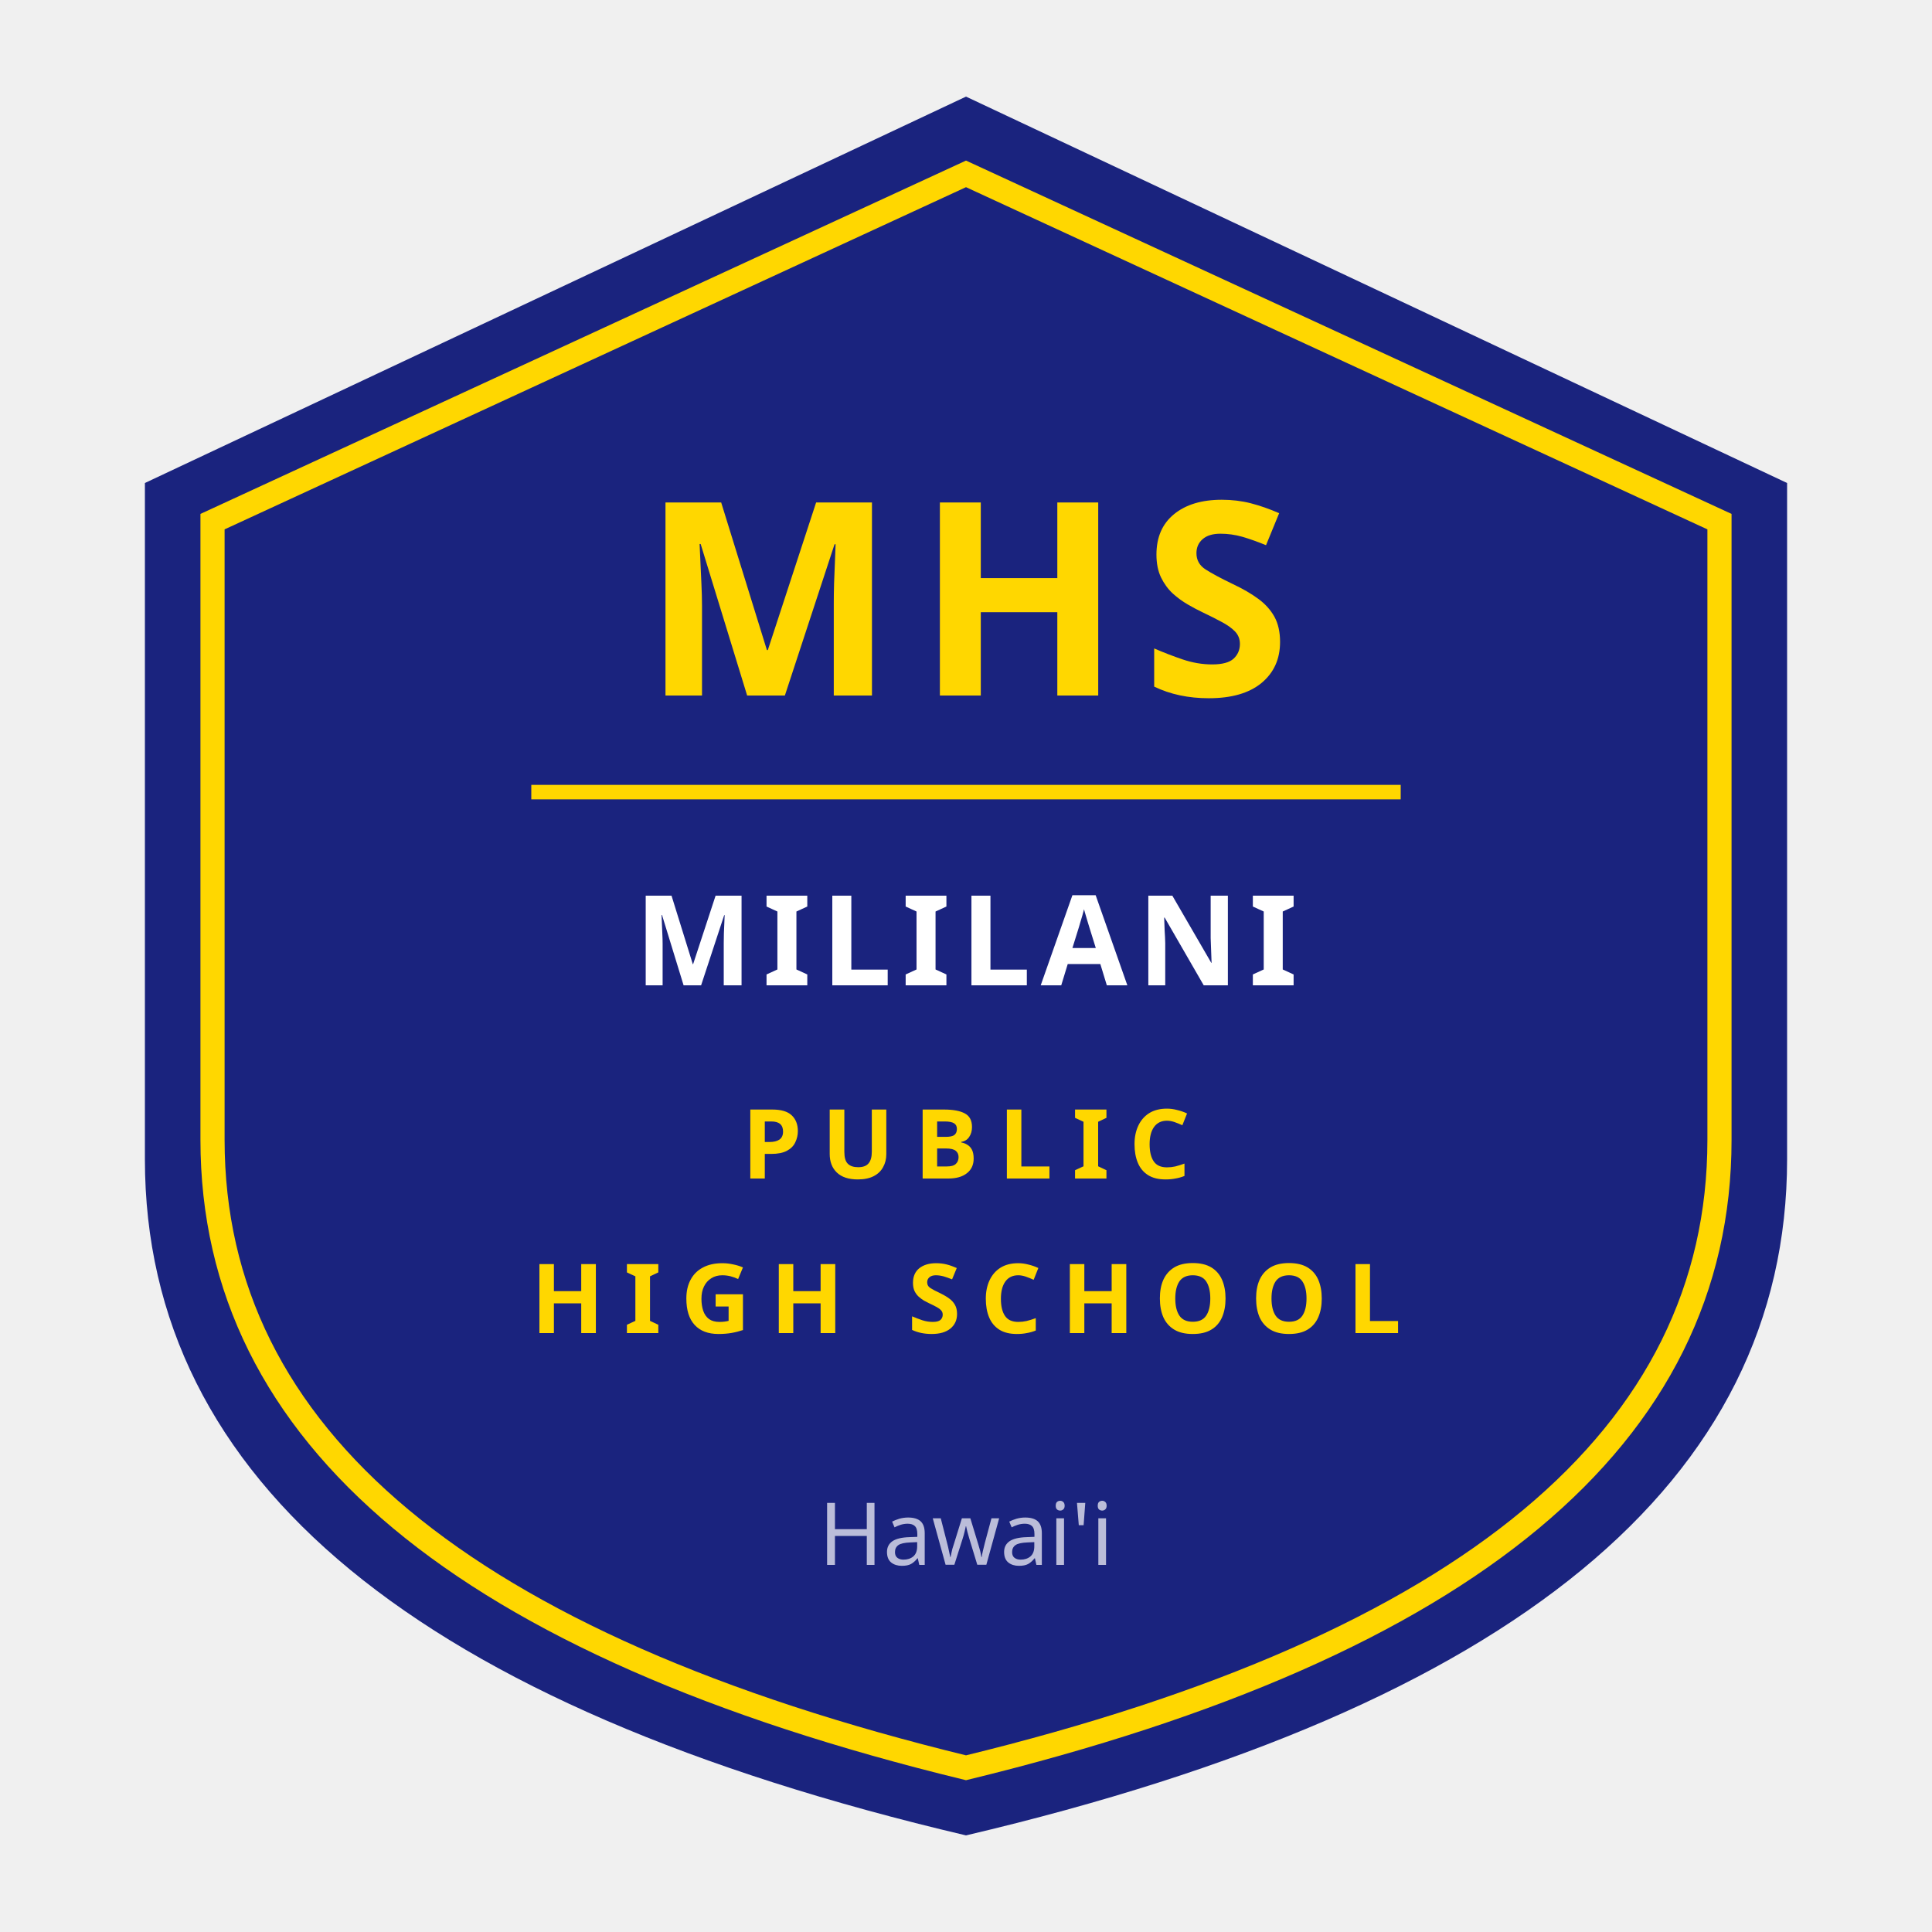
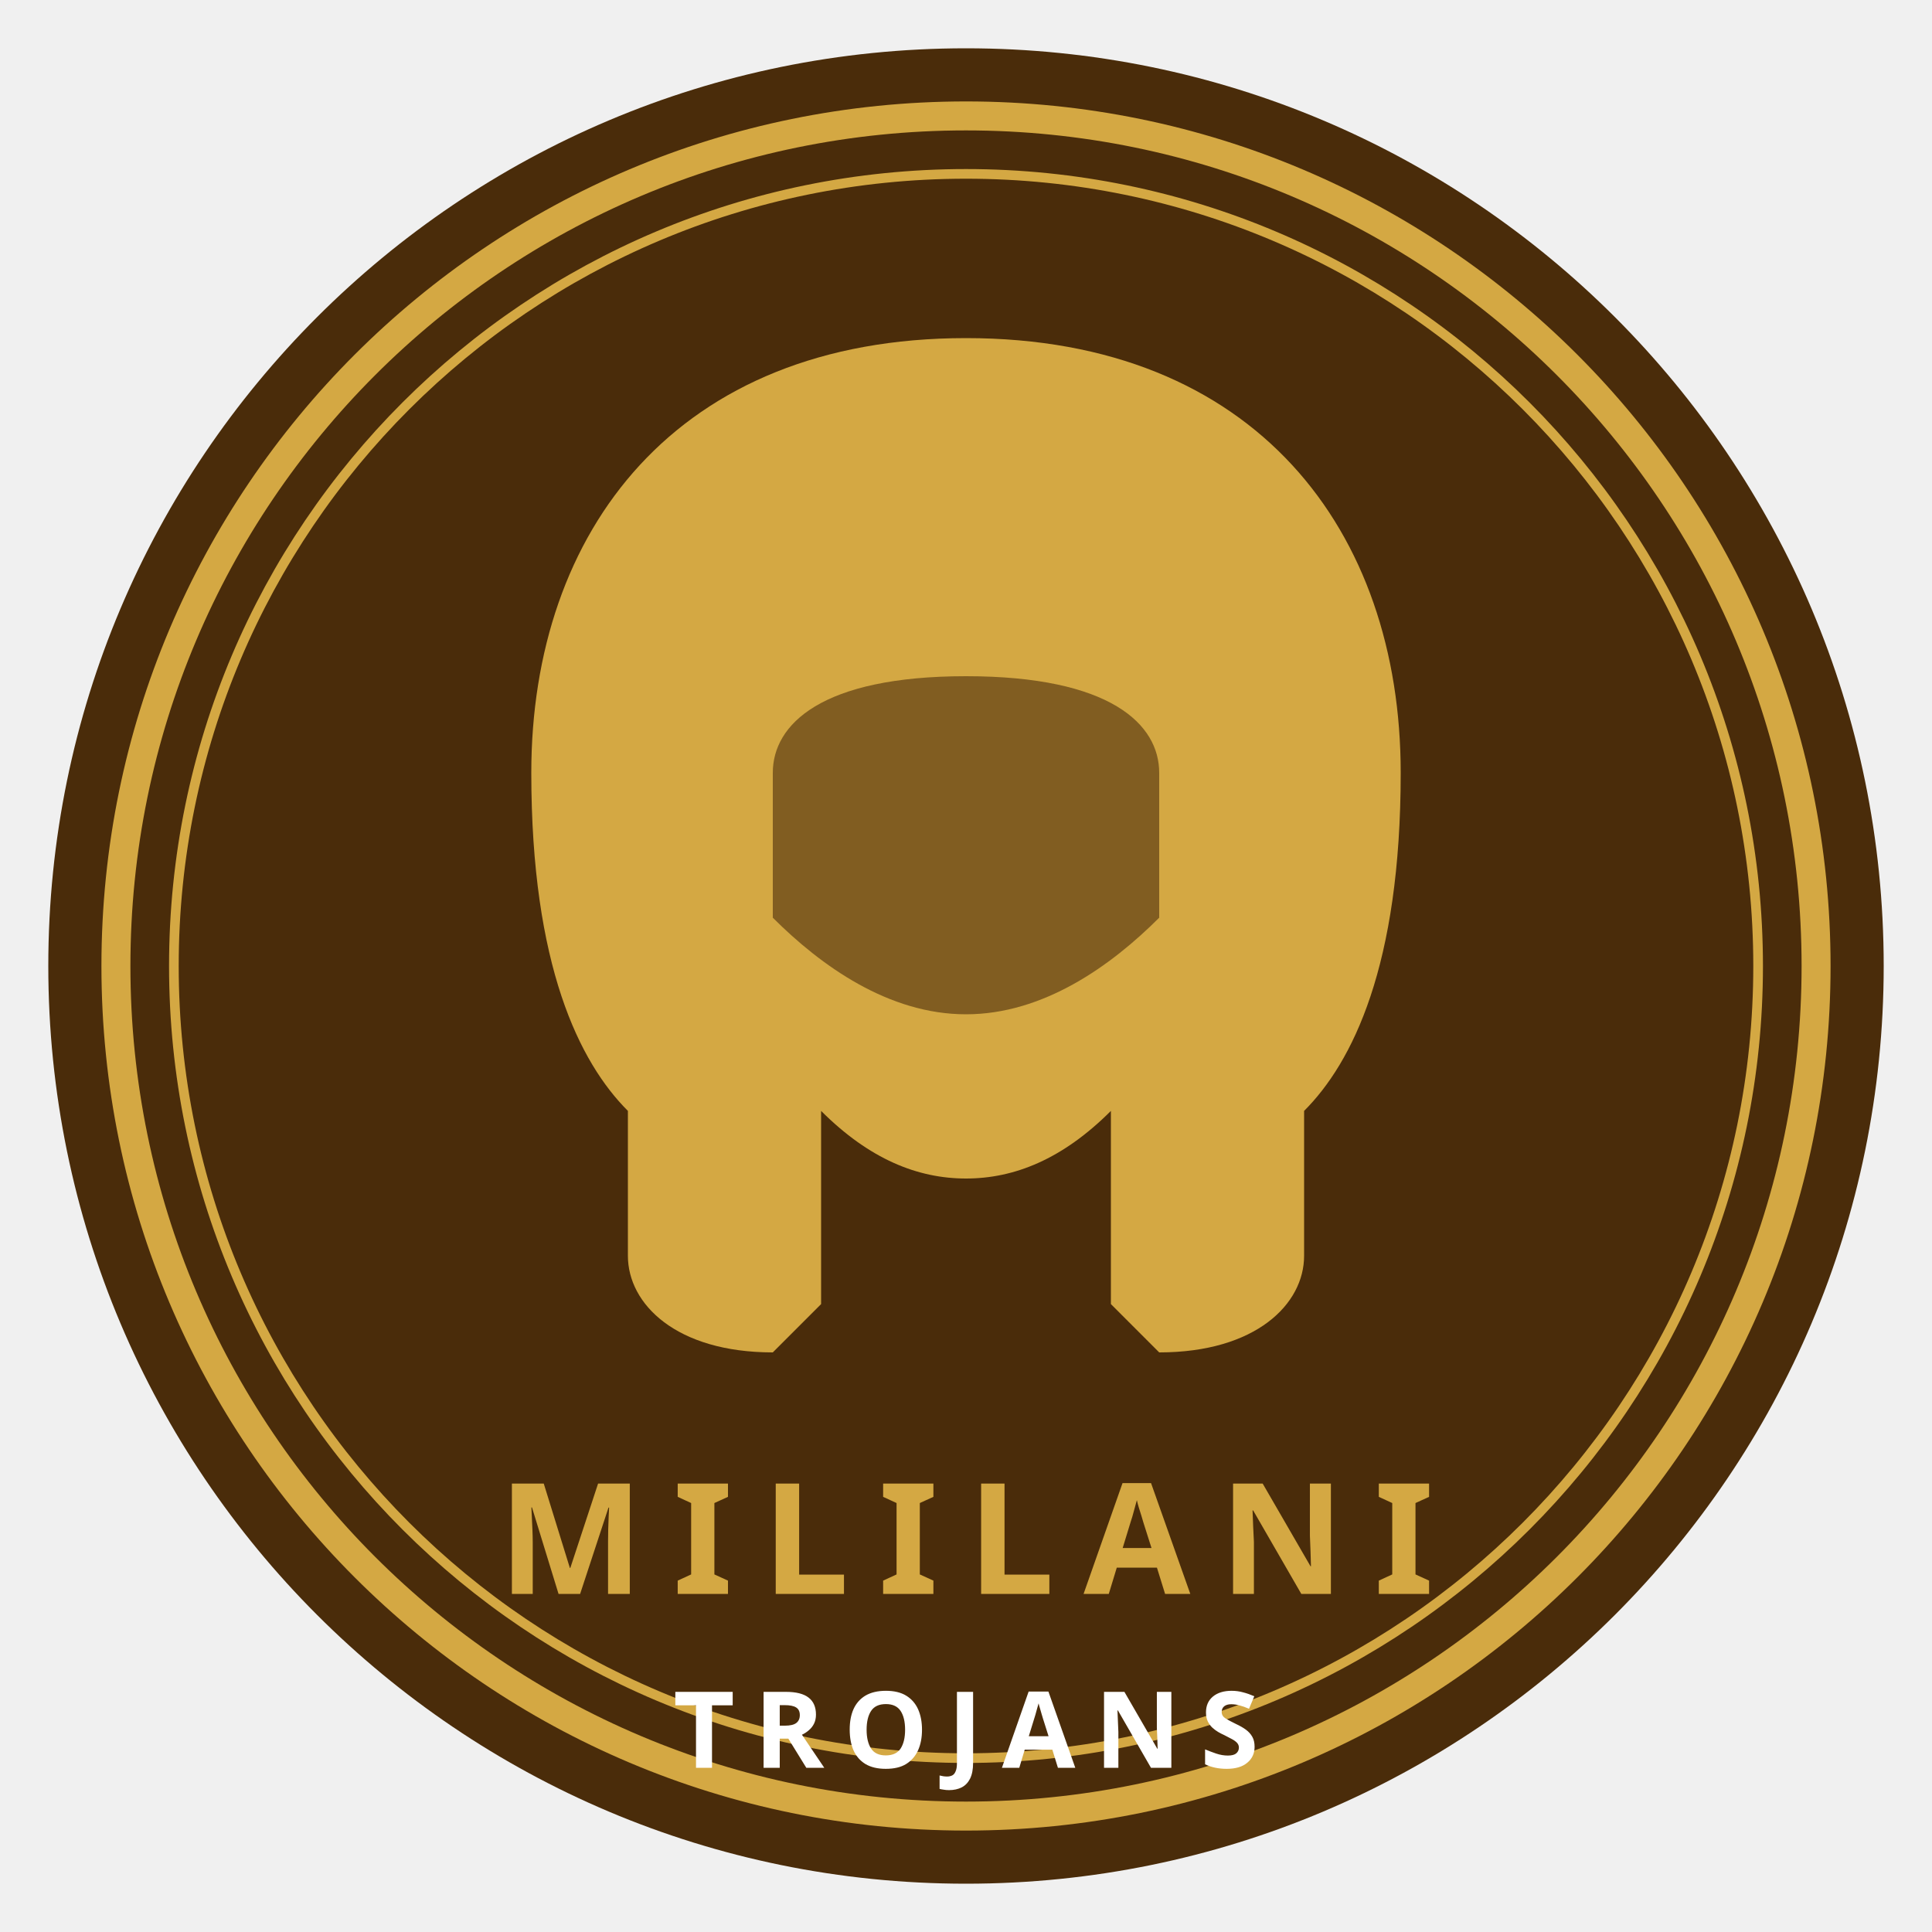
<svg xmlns="http://www.w3.org/2000/svg" viewBox="0 0 200 200">
-   <path d="M100 10 L185 50 L185 120 Q185 170 100 190 Q15 170 15 120 L15 50 Z" fill="#1a237e" />
-   <path d="M100 18 L178 54 L178 118 Q178 164 100 183 Q22 164 22 118 L22 54 Z" fill="none" stroke="#ffd700" stroke-width="2.5" />
-   <text x="100" y="72" text-anchor="middle" font-family="system-ui, sans-serif" font-weight="800" font-size="28" fill="#ffd700" letter-spacing="2">MHS</text>
-   <line x1="55" y1="82" x2="145" y2="82" stroke="#ffd700" stroke-width="1.5" />
-   <text x="100" y="102" text-anchor="middle" font-family="system-ui, sans-serif" font-weight="700" font-size="13" fill="#ffffff" letter-spacing="1">MILILANI</text>
-   <text x="100" y="122" text-anchor="middle" font-family="system-ui, sans-serif" font-weight="600" font-size="10" fill="#ffd700" letter-spacing="2">PUBLIC</text>
-   <text x="100" y="138" text-anchor="middle" font-family="system-ui, sans-serif" font-weight="600" font-size="10" fill="#ffd700" letter-spacing="2">HIGH SCHOOL</text>
-   <text x="100" y="162" text-anchor="middle" font-family="system-ui, sans-serif" font-weight="400" font-size="9" fill="#ffffff" opacity="0.7">Hawai'i</text>
+   <circle cx="100" cy="100" r="95" fill="#4a2c0a" />
+   <circle cx="100" cy="100" r="88" fill="none" stroke="#d4a843" stroke-width="3" />
+   <circle cx="100" cy="100" r="82" fill="none" stroke="#d4a843" stroke-width="1" />
+   <path d="M100 35 C70 35 55 55 55 80 C55 100 60 110 65 115 L65 130 C65 135 70 140 80 140 L85 135 L85 115 C90 120 95 122 100 122 C105 122 110 120 115 115 L115 135 L120 140 C130 140 135 135 135 130 L135 115 C140 110 145 100 145 80 C145 55 130 35 100 35Z" fill="#d4a843" />
+   <path d="M80 80 C80 75 85 70 100 70 C115 70 120 75 120 80 L120 95 C115 100 108 105 100 105 C92 105 85 100 80 95Z" fill="#4a2c0a" opacity="0.6" />
+   <text x="100" y="165" text-anchor="middle" font-family="system-ui, sans-serif" font-weight="800" font-size="16" fill="#d4a843" letter-spacing="3">MILILANI</text>
+   <text x="100" y="183" text-anchor="middle" font-family="system-ui, sans-serif" font-weight="600" font-size="11" fill="#ffffff" letter-spacing="2">TROJANS</text>
</svg>
